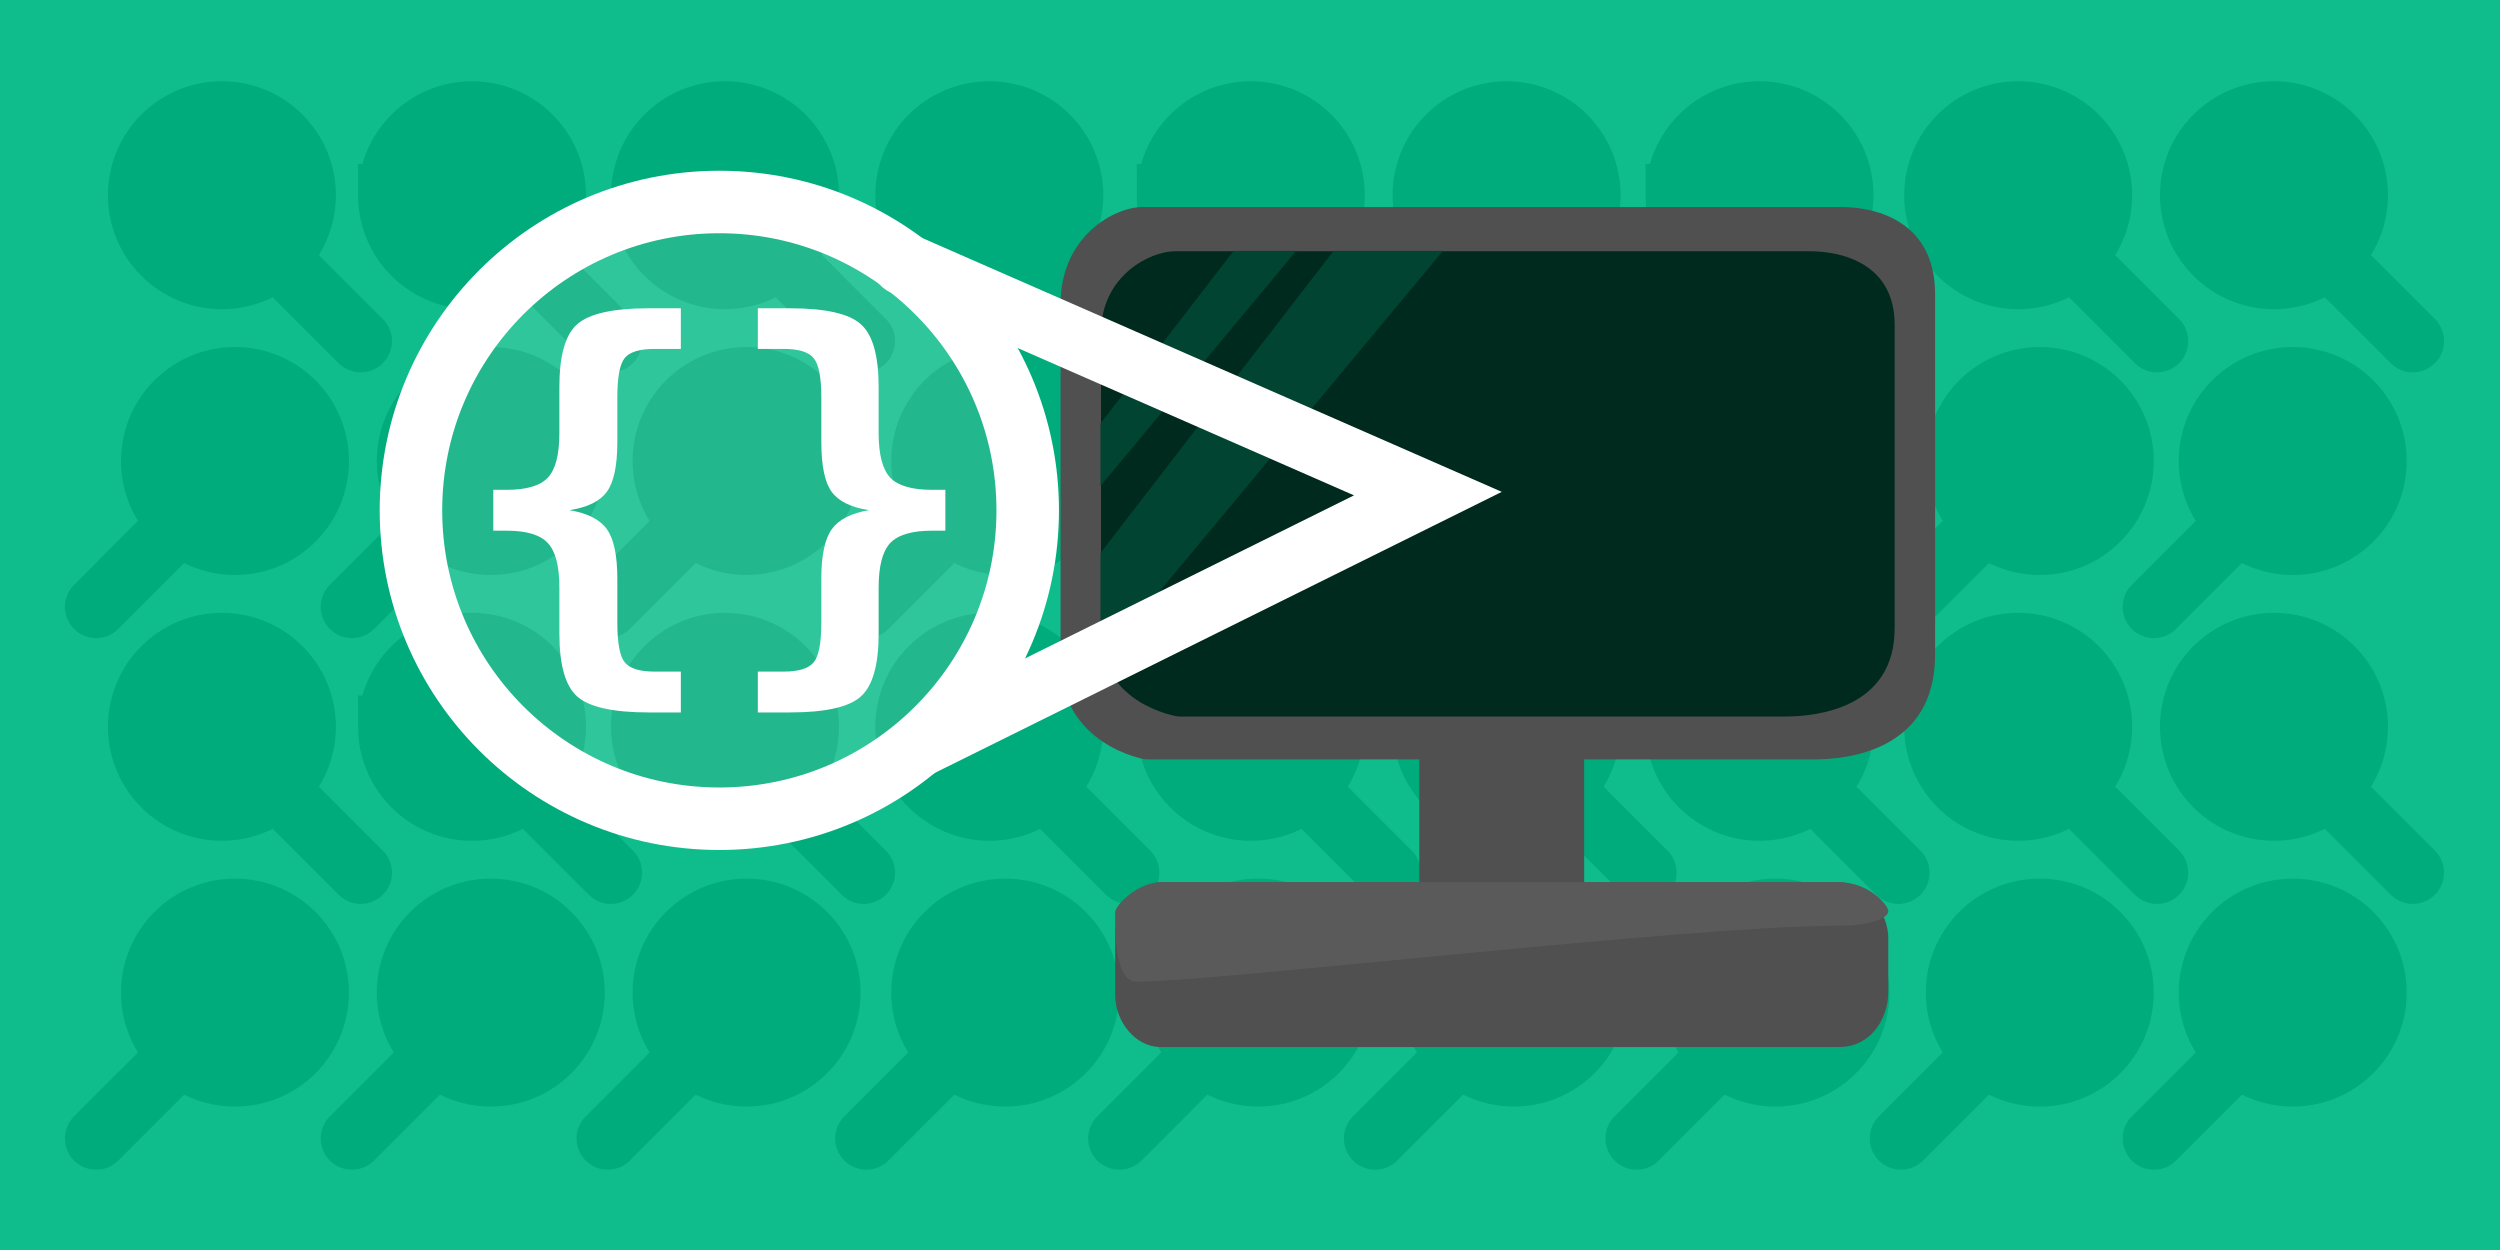
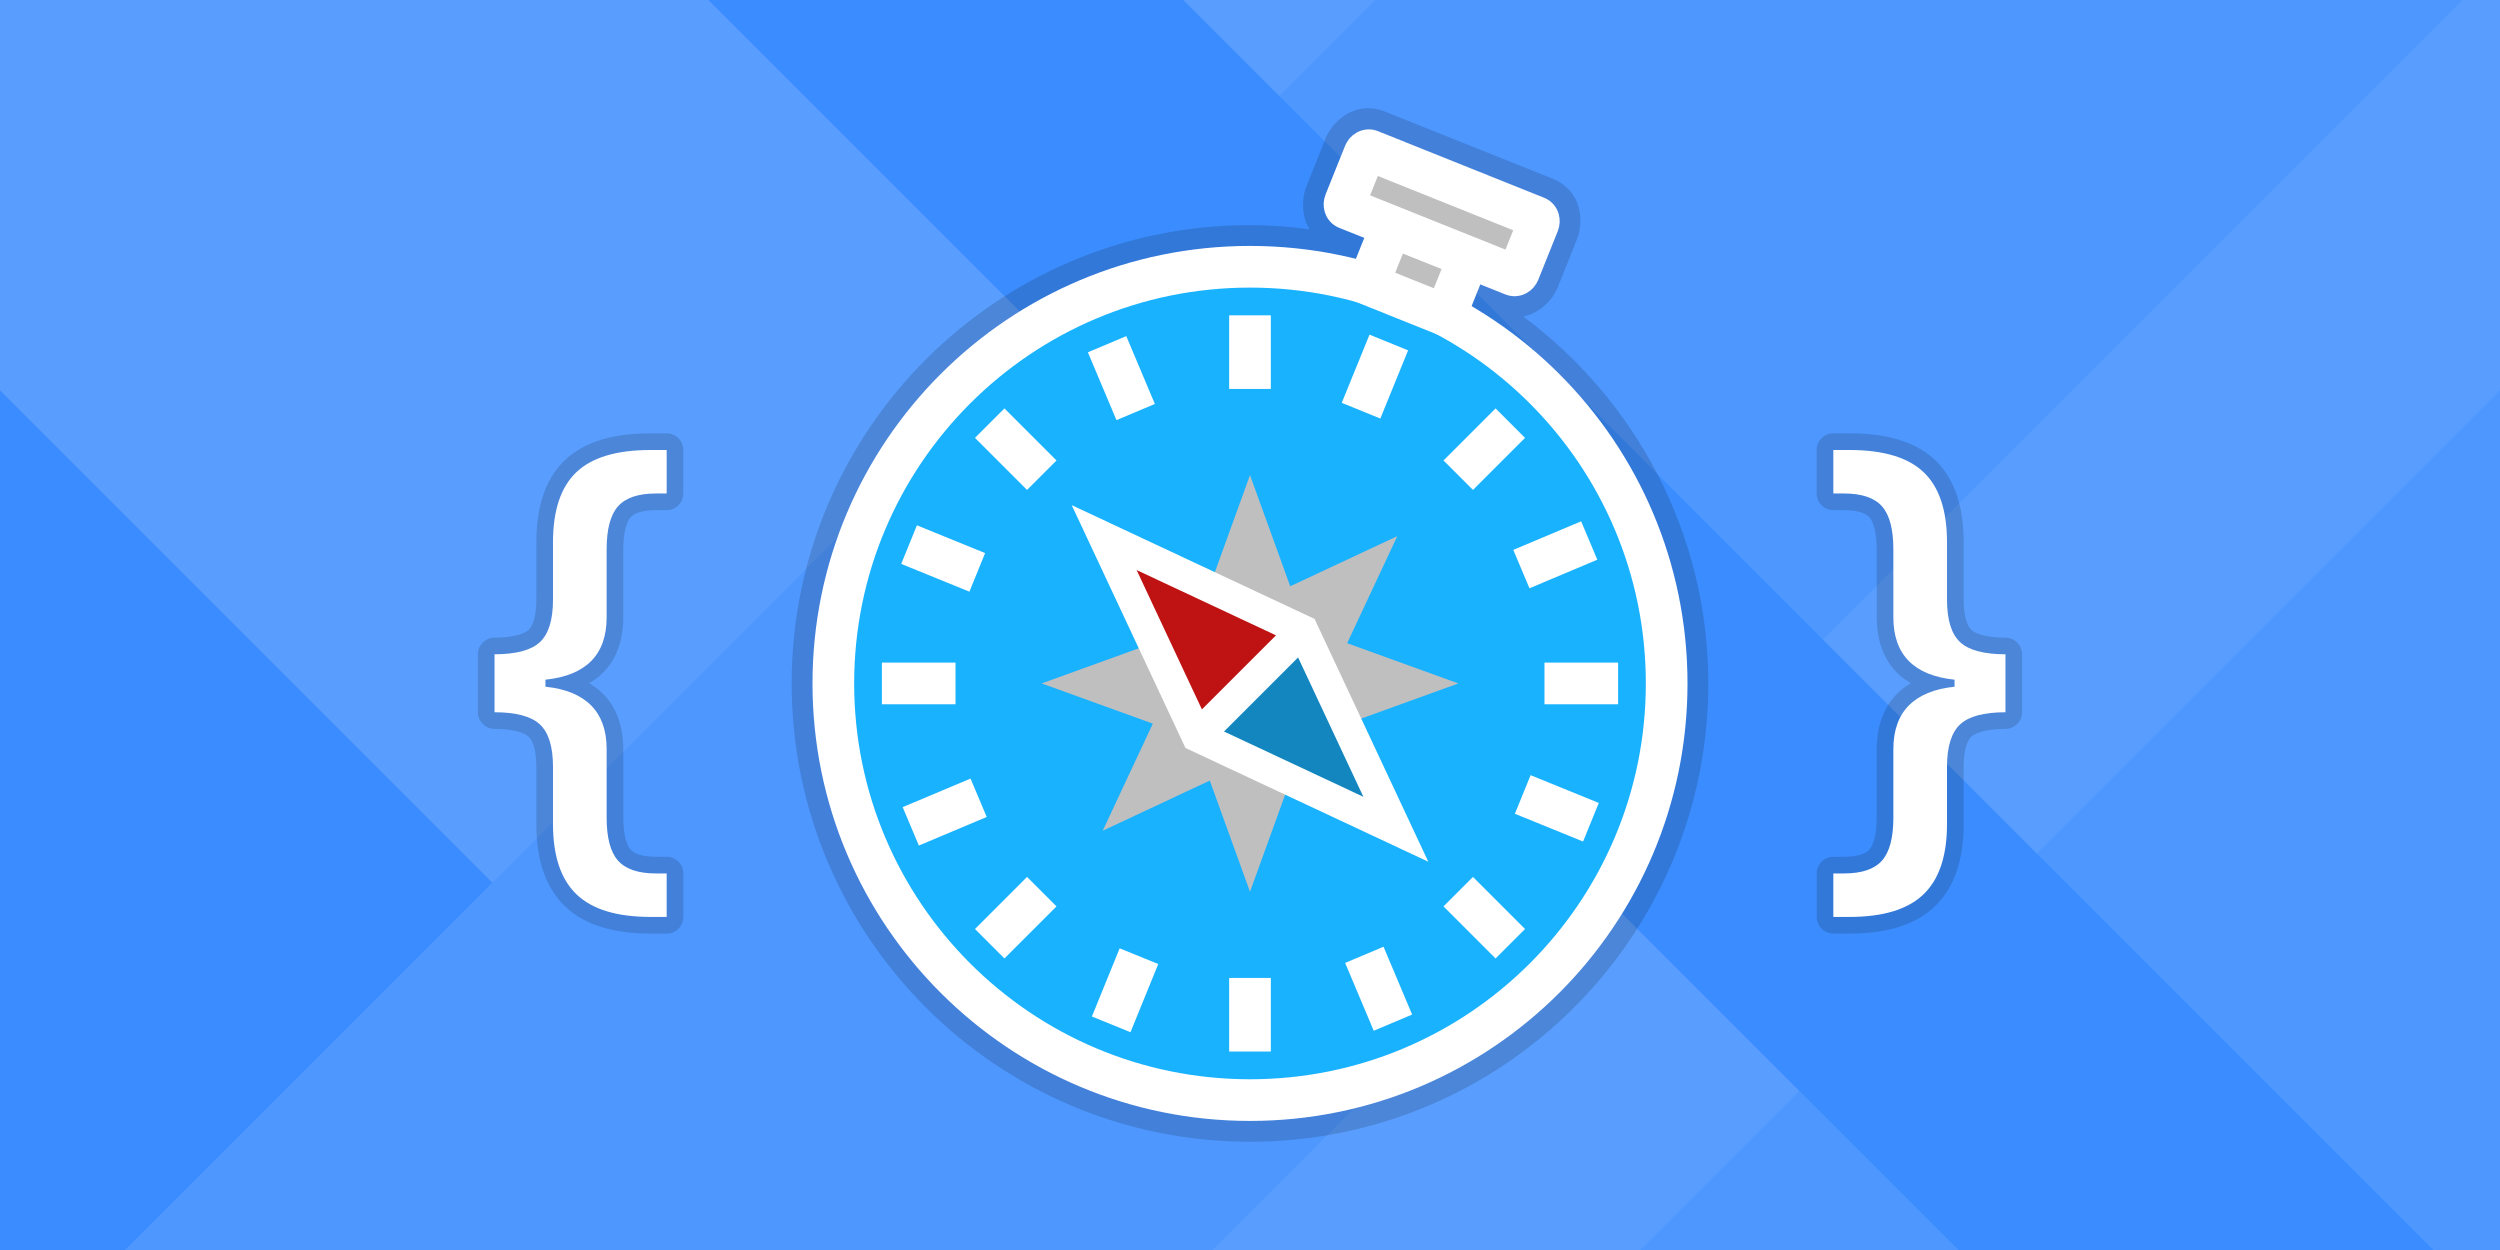
- <svg xmlns="http://www.w3.org/2000/svg" width="600" height="300">
-   <path fill="#0fbd8c" d="M0 300V0h600v300z" style="fill-rule:nonzero;stroke-linejoin:miter;stroke-miterlimit:10;stroke-dasharray:none;stroke-dashoffset:0" />
-   <g fill="#00ac7b" stroke="#00ac7b" stroke-width="15" style="fill-rule:nonzero;stroke-linejoin:miter;stroke-miterlimit:10;stroke-dasharray:none;stroke-dashoffset:0">
-     <path d="M33.398 46.853c0-10.968 8.892-19.86 19.86-19.86 10.967 0 19.858 8.892 19.858 19.86 0 10.967-8.891 19.858-19.859 19.858-10.967 0-19.859-8.89-19.859-19.858z" />
-     <path stroke-linecap="round" d="m64.63 59.919 21.943 21.943" />
-     <path d="M93.426 46.853c0-10.968 8.89-19.86 19.859-19.86 10.967 0 19.858 8.892 19.858 19.86 0 10.967-8.89 19.858-19.858 19.858s-19.86-8.89-19.86-19.858z" />
-     <path stroke-linecap="round" d="M124.657 59.919 146.6 81.862" />
-     <path d="M154.135 46.853c0-10.968 8.891-19.86 19.859-19.86 10.968 0 19.859 8.892 19.859 19.86 0 10.967-8.891 19.858-19.859 19.858-10.968 0-19.859-8.89-19.859-19.858z" />
-     <path stroke-linecap="round" d="m185.367 59.919 21.943 21.943" />
-     <path d="M217.573 46.853c0-10.968 8.891-19.86 19.859-19.86 10.968 0 19.859 8.892 19.859 19.86 0 10.967-8.891 19.858-19.86 19.858-10.967 0-19.858-8.89-19.858-19.858z" />
-     <path stroke-linecap="round" d="m248.805 59.919 21.943 21.943" />
-     <path d="M280.329 46.853c0-10.968 8.891-19.86 19.859-19.86 10.967 0 19.858 8.892 19.858 19.86 0 10.967-8.89 19.858-19.858 19.858s-19.86-8.89-19.86-19.858z" />
-     <path stroke-linecap="round" d="m311.56 59.919 21.943 21.943" />
-     <path d="M341.72 46.853c0-10.968 8.892-19.86 19.86-19.86 10.967 0 19.858 8.892 19.858 19.86 0 10.967-8.891 19.858-19.859 19.858-10.967 0-19.859-8.89-19.859-19.858z" />
-     <path stroke-linecap="round" d="m372.952 59.919 21.943 21.943" />
-     <path d="M402.43 46.853c0-10.968 8.89-19.86 19.859-19.86 10.967 0 19.858 8.892 19.858 19.86 0 10.967-8.89 19.858-19.858 19.858s-19.86-8.89-19.86-19.858z" />
-     <path stroke-linecap="round" d="m433.661 59.919 21.943 21.943" />
-     <path d="M464.504 46.853c0-10.968 8.89-19.86 19.858-19.86s19.86 8.892 19.86 19.86c0 10.967-8.892 19.858-19.86 19.858-10.967 0-19.858-8.89-19.858-19.858z" />
-     <path stroke-linecap="round" d="m495.735 59.919 21.943 21.943" />
-     <path d="M525.895 46.853c0-10.968 8.891-19.86 19.859-19.86 10.968 0 19.859 8.892 19.859 19.86 0 10.967-8.891 19.858-19.86 19.858-10.967 0-19.858-8.89-19.858-19.858z" />
-     <path stroke-linecap="round" d="m557.127 59.919 21.943 21.943" />
-     <g data-paper-data="{&quot;index&quot;:null}">
-       <path d="M550.256 130.501c-10.968 0-19.859-8.89-19.859-19.858s8.891-19.86 19.859-19.86c10.968 0 19.859 8.892 19.859 19.86 0 10.967-8.891 19.858-19.859 19.858z" />
-       <path stroke-linecap="round" d="m538.883 123.708-21.943 21.943" />
-     </g>
-     <g data-paper-data="{&quot;index&quot;:null}">
-       <path d="M489.547 130.501c-10.968 0-19.86-8.89-19.86-19.858s8.892-19.86 19.86-19.86c10.967 0 19.858 8.892 19.858 19.86 0 10.967-8.89 19.858-19.858 19.858z" />
-       <path stroke-linecap="round" d="m478.174 123.708-21.943 21.943" />
-     </g>
-     <g data-paper-data="{&quot;index&quot;:null}">
-       <path d="M426.109 130.501c-10.968 0-19.86-8.89-19.86-19.858s8.892-19.86 19.86-19.86c10.967 0 19.858 8.892 19.858 19.86 0 10.967-8.89 19.858-19.858 19.858z" />
-       <path stroke-linecap="round" d="m414.736 123.708-21.943 21.943" />
-     </g>
-     <g data-paper-data="{&quot;index&quot;:null}">
-       <path d="M363.353 130.501c-10.968 0-19.859-8.89-19.859-19.858s8.891-19.86 19.859-19.86c10.968 0 19.859 8.892 19.859 19.86 0 10.967-8.891 19.858-19.86 19.858z" />
-       <path stroke-linecap="round" d="m351.98 123.708-21.943 21.943" />
-     </g>
-     <g data-paper-data="{&quot;index&quot;:null}">
-       <path d="M301.961 130.501c-10.967 0-19.858-8.89-19.858-19.858s8.89-19.86 19.858-19.86 19.86 8.892 19.86 19.86c0 10.967-8.892 19.858-19.86 19.858z" />
-       <path stroke-linecap="round" d="m290.589 123.708-21.943 21.943" />
-     </g>
-     <g data-paper-data="{&quot;index&quot;:null}">
-       <path d="M241.252 130.501c-10.968 0-19.859-8.89-19.859-19.858s8.891-19.86 19.859-19.86c10.968 0 19.859 8.892 19.859 19.86 0 10.967-8.891 19.858-19.86 19.858z" />
-       <path stroke-linecap="round" d="m229.88 123.708-21.944 21.943" />
-     </g>
-     <g data-paper-data="{&quot;index&quot;:null}">
-       <path d="M179.178 130.501c-10.967 0-19.859-8.89-19.859-19.858s8.892-19.86 19.86-19.86c10.967 0 19.858 8.892 19.858 19.86 0 10.967-8.891 19.858-19.859 19.858z" />
-       <path stroke-linecap="round" d="m167.806 123.708-21.943 21.943" />
-     </g>
-     <g data-paper-data="{&quot;index&quot;:null}">
-       <path d="M117.787 130.501c-10.968 0-19.86-8.89-19.86-19.858.001-10.968 8.892-19.86 19.86-19.86 10.967 0 19.859 8.892 19.859 19.86 0 10.967-8.892 19.858-19.86 19.858z" />
-       <path stroke-linecap="round" d="m106.414 123.708-21.943 21.943" />
-     </g>
-     <g data-paper-data="{&quot;index&quot;:null}">
-       <path d="M56.395 130.501c-10.968 0-19.859-8.89-19.859-19.858s8.891-19.86 19.86-19.86c10.967 0 19.858 8.892 19.858 19.86 0 10.967-8.891 19.858-19.859 19.858z" />
-       <path stroke-linecap="round" d="M45.022 123.708 23.08 145.651" />
-     </g>
-     <path d="M33.398 174.432c0-10.967 8.892-19.858 19.86-19.858 10.967 0 19.858 8.89 19.858 19.858s-8.891 19.86-19.859 19.86c-10.967 0-19.859-8.892-19.859-19.86z" />
-     <path stroke-linecap="round" d="m64.63 187.498 21.943 21.943" />
-     <path d="M93.426 174.432c0-10.967 8.89-19.858 19.859-19.858 10.967 0 19.858 8.89 19.858 19.858s-8.89 19.86-19.858 19.86-19.86-8.892-19.86-19.86z" />
-     <path stroke-linecap="round" d="m146.6 209.441-21.943-21.943" />
-     <path d="M154.135 174.432c0-10.967 8.891-19.858 19.859-19.858 10.968 0 19.859 8.89 19.859 19.858s-8.891 19.86-19.859 19.86c-10.968 0-19.859-8.892-19.859-19.86z" />
-     <path stroke-linecap="round" d="m185.367 187.498 21.943 21.943" />
-     <path d="M217.573 174.432c0-10.967 8.891-19.858 19.859-19.858 10.968 0 19.859 8.89 19.859 19.858s-8.891 19.86-19.86 19.86c-10.967 0-19.858-8.892-19.858-19.86z" />
-     <path stroke-linecap="round" d="m248.805 187.498 21.943 21.943" />
-     <path d="M280.329 174.432c0-10.967 8.891-19.858 19.859-19.858 10.967 0 19.858 8.89 19.858 19.858s-8.89 19.86-19.858 19.86-19.86-8.892-19.86-19.86z" />
-     <path stroke-linecap="round" d="m311.56 187.498 21.943 21.943" />
-     <path d="M341.72 174.432c0-10.967 8.892-19.858 19.86-19.858 10.967 0 19.858 8.89 19.858 19.858s-8.891 19.86-19.859 19.86c-10.967 0-19.859-8.892-19.859-19.86z" />
-     <path stroke-linecap="round" d="m394.895 209.441-21.943-21.943" />
-     <path d="M402.43 174.432c0-10.967 8.89-19.858 19.859-19.858 10.967 0 19.858 8.89 19.858 19.858s-8.89 19.86-19.858 19.86-19.86-8.892-19.86-19.86z" />
-     <path stroke-linecap="round" d="m433.661 187.498 21.943 21.943" />
-     <path d="M464.504 174.432c0-10.967 8.89-19.858 19.858-19.858s19.86 8.89 19.86 19.858-8.892 19.86-19.86 19.86c-10.967 0-19.858-8.892-19.858-19.86z" />
-     <path stroke-linecap="round" d="m495.735 187.498 21.943 21.943" />
-     <path d="M525.895 174.432c0-10.967 8.891-19.858 19.859-19.858 10.968 0 19.859 8.89 19.859 19.858s-8.891 19.86-19.86 19.86c-10.967 0-19.858-8.892-19.858-19.86z" />
-     <path stroke-linecap="round" d="m557.127 187.498 21.943 21.943" />
-     <g data-paper-data="{&quot;index&quot;:null}">
-       <path d="M550.256 258.081c-10.968 0-19.859-8.891-19.859-19.859 0-10.967 8.891-19.859 19.859-19.859 10.968 0 19.859 8.892 19.859 19.86 0 10.967-8.891 19.858-19.859 19.858z" />
-       <path stroke-linecap="round" d="m516.94 273.231 21.943-21.943" />
-     </g>
-     <g data-paper-data="{&quot;index&quot;:null}">
-       <path d="M489.547 258.081c-10.968 0-19.86-8.891-19.86-19.859 0-10.967 8.892-19.859 19.86-19.859 10.967 0 19.858 8.892 19.858 19.86 0 10.967-8.89 19.858-19.858 19.858z" />
-       <path stroke-linecap="round" d="m456.23 273.231 21.944-21.943" />
-     </g>
-     <g data-paper-data="{&quot;index&quot;:null}">
-       <path d="M426.109 258.081c-10.968 0-19.86-8.891-19.86-19.859 0-10.967 8.892-19.859 19.86-19.859 10.967 0 19.858 8.892 19.858 19.86 0 10.967-8.89 19.858-19.858 19.858z" />
-       <path stroke-linecap="round" d="m414.736 251.288-21.943 21.943" />
-     </g>
-     <g data-paper-data="{&quot;index&quot;:null}">
-       <path d="M363.353 258.081c-10.968 0-19.859-8.891-19.859-19.859 0-10.967 8.891-19.859 19.859-19.859 10.968 0 19.859 8.892 19.859 19.86 0 10.967-8.891 19.858-19.86 19.858z" />
-       <path stroke-linecap="round" d="m330.037 273.231 21.943-21.943" />
-     </g>
-     <g data-paper-data="{&quot;index&quot;:null}">
-       <path d="M301.961 258.081c-10.967 0-19.858-8.891-19.858-19.859 0-10.967 8.89-19.859 19.858-19.859s19.86 8.892 19.86 19.86c0 10.967-8.892 19.858-19.86 19.858z" />
-       <path stroke-linecap="round" d="m268.646 273.231 21.943-21.943" />
-     </g>
-     <g data-paper-data="{&quot;index&quot;:null}">
-       <path d="M241.252 258.081c-10.968 0-19.859-8.891-19.859-19.859 0-10.967 8.891-19.859 19.859-19.859 10.968 0 19.859 8.892 19.859 19.86 0 10.967-8.891 19.858-19.86 19.858z" />
-       <path stroke-linecap="round" d="m229.88 251.288-21.944 21.943" />
-     </g>
-     <g data-paper-data="{&quot;index&quot;:null}">
-       <path d="M179.178 258.081c-10.967 0-19.859-8.891-19.859-19.859 0-10.967 8.892-19.859 19.86-19.859 10.967 0 19.858 8.892 19.858 19.86 0 10.967-8.891 19.858-19.859 19.858z" />
-       <path stroke-linecap="round" d="m167.806 251.288-21.943 21.943" />
-     </g>
-     <g data-paper-data="{&quot;index&quot;:null}">
-       <path d="M117.787 258.081c-10.968 0-19.86-8.891-19.86-19.859.001-10.967 8.892-19.859 19.86-19.859 10.967 0 19.859 8.892 19.859 19.86 0 10.967-8.892 19.858-19.86 19.858z" />
-       <path stroke-linecap="round" d="m84.471 273.231 21.943-21.943" />
-     </g>
-     <g data-paper-data="{&quot;index&quot;:null}">
-       <path d="M56.395 258.081c-10.968 0-19.859-8.891-19.859-19.859 0-10.967 8.891-19.859 19.86-19.859 10.967 0 19.858 8.892 19.858 19.86 0 10.967-8.891 19.858-19.859 19.858z" />
-       <path stroke-linecap="round" d="m23.08 273.231 21.942-21.943" />
-     </g>
+ <svg xmlns="http://www.w3.org/2000/svg" xml:space="preserve" stroke-miterlimit="10" viewBox="0 0 600 300">
+   <defs>
+     <linearGradient id="b" x1="334.564" x2="264.83" y1="198.984" y2="129.229" gradientUnits="userSpaceOnUse">
+       <stop offset=".463" stop-color="#1386bf" />
+       <stop offset=".503" stop-color="#bf1313" />
+     </linearGradient>
+   </defs>
+   <clipPath id="a">
+     <path d="M0 0h600v300H0z" />
+   </clipPath>
+   <g clip-path="url(#a)">
+     <path fill="#599eff" d="M0 0h600v300H0V0Z" />
+     <path fill="#4d97ff" d="M393.663 300 600 93.663V300H393.663Z" />
+     <path fill="#3b8cff" d="M0 93.664 206.337 300H0V93.664Z" />
+     <path fill="#4d97ff" d="M30 300 330 0h261L291 300H30Z" />
+     <path fill="#3b8dff" d="M470 300 170 0h114l300 300H470Z" />
  </g>
-   <path fill="#505050" d="M267.65 238.794v-15.001c0-4.84 5.194-12.067 11.107-12.067H441.24c7.496 0 11.95 8.15 11.95 13.34v12.879c0 6.847-4.398 13.345-11.808 13.345H278.474c-5.778 0-10.824-5.912-10.824-12.496zm-13.112-80.188V72.95c0-16.214 12.912-23.255 19.6-23.255h167.86c8.479 0 22.427 3.545 22.427 20.939v86.433c0 22.942-20.673 25.196-29.056 25.196H275.06c-.603 0-20.522-3.632-20.522-23.657z" style="fill-rule:nonzero;stroke-linejoin:miter;stroke-miterlimit:10;stroke-dasharray:none;stroke-dashoffset:0" />
-   <path fill="#505050" d="M367.706 224.502h-15.001c-4.84 0-12.067-2.19-12.067-4.684V151.28c0-3.161 8.15-5.04 13.34-5.04h12.879c6.847 0 13.344 1.855 13.344 4.98v68.717c0 2.437-5.912 4.565-12.495 4.565z" style="fill-rule:nonzero;stroke-linejoin:miter;stroke-miterlimit:10;stroke-dasharray:none;stroke-dashoffset:0" />
-   <path fill="#002a1e" d="M264.247 152.04V79.885c0-13.658 11.717-19.59 17.787-19.59h152.33c7.695 0 20.353 2.987 20.353 17.639v72.81c0 19.325-18.762 21.224-26.369 21.224H282.87c-.547 0-18.623-3.06-18.623-19.928z" style="fill-rule:nonzero;stroke-linejoin:miter;stroke-miterlimit:10;stroke-dasharray:none;stroke-dashoffset:0" />
-   <path fill="#004431" d="m264.12 101.636 31.963-41.422h15.003l-46.966 56.425zm0 31.066 55.936-72.488h26.255l-82.191 98.744z" style="fill-rule:nonzero;stroke-linejoin:miter;stroke-miterlimit:10;stroke-dasharray:none;stroke-dashoffset:0" />
-   <path fill="none" stroke="#fff" stroke-linecap="round" stroke-width="15" d="m216.742 63.297 125.95 55.168-121.786 60.373" style="fill-rule:nonzero;stroke-linejoin:miter;stroke-miterlimit:10;stroke-dasharray:none;stroke-dashoffset:0" />
-   <path fill="#fff" fill-opacity=".137" stroke="#fff" stroke-width="15" d="M98.628 122.486c0-40.875 33.136-74.01 74.01-74.01 40.876 0 74.012 33.135 74.012 74.01 0 40.875-33.136 74.011-74.011 74.011-40.875 0-74.011-33.136-74.011-74.01z" style="fill-rule:nonzero;stroke-linejoin:miter;stroke-miterlimit:10;stroke-dasharray:none;stroke-dashoffset:0" />
-   <path fill="#5a5a5a" d="M267.65 218.867c0-1.473 5.194-7.14 11.107-7.14H441.24c7.496 0 11.95 5.638 11.95 6.916 0 1.806-4.398 3.52-11.808 3.52-36.09 0-149.34 13.451-168.599 13.451-5.778 0-5.133-15.01-5.133-16.747z" style="fill-rule:nonzero;stroke-linejoin:miter;stroke-miterlimit:10;stroke-dasharray:none;stroke-dashoffset:0" />
-   <g aria-label="{}" style="font-size:105.107px;font-family:&quot;Sans Serif&quot;;fill:#fff;stroke-width:2.628;stroke-miterlimit:10">
-     <path d="M163.4 161.183v9.802h-7.697q-12.78 0-17.142-3.797-4.31-3.798-4.31-15.14v-11.034q0-7.75-2.772-10.675-2.72-2.977-9.905-2.977h-3.182v-9.802h3.182q7.185 0 9.905-2.926 2.771-2.925 2.771-10.726V92.874q0-11.342 4.311-15.089 4.362-3.798 17.142-3.798h7.698v9.751h-6.313q-5.337 0-7.133 2.156-1.797 2.155-1.797 9.494v10.727q0 8.468-2.514 11.906-2.515 3.439-8.982 4.414 6.467 1.078 8.982 4.568 2.514 3.49 2.514 11.906v10.521q0 7.39 1.797 9.546 1.796 2.207 7.133 2.207zM181.877 161.183h6.21q5.337 0 7.185-2.207 1.847-2.207 1.847-9.546v-10.52q0-8.417 2.515-11.907t8.93-4.568q-6.467-.975-8.981-4.414-2.464-3.438-2.464-11.906V95.388q0-7.236-1.847-9.443-1.797-2.207-7.185-2.207h-6.21v-9.75h7.698q12.728 0 16.987 3.797 4.311 3.747 4.311 15.089v11.034q0 7.75 2.772 10.726 2.823 2.925 10.059 2.925h3.182v9.803h-3.182q-7.236 0-10.06 2.977-2.77 2.976-2.77 10.675v11.034q0 11.342-4.312 15.14-4.26 3.797-16.987 3.797h-7.698z" style="font-weight:700;font-family:&quot;DejaVu Sans Mono&quot;;-inkscape-font-specification:&quot;DejaVu Sans Mono Bold&quot;;stroke-width:2.628" />
-   </g>
+   <path fill-opacity=".15" d="M327.375 26.023c-4.725.454-8.051 4.242-9.219 7.156L313.5 44.804c-1.007 2.512-1.321 6.763.781 10.219-4.668-.622-9.434-1-14.281-1-60.758 0-110 49.25-110 110 0 60.758 49.251 110 110 110 60.758 0 110-49.251 110-110 0-36.125-17.534-68.026-44.406-88.063 4.196-.844 7.165-4.263 8.25-6.969l4.656-11.656c1.512-3.773 1.541-11.477-6-14.5l-39.969-16c-1.86-.745-3.581-.964-5.156-.812Z" />
+   <path fill="#19b2ff" stroke="#fff" stroke-width="10" d="M200 164.023c0-55.229 44.772-100 100-100s100 44.771 100 100c0 55.228-44.772 100-100 100s-100-44.772-100-100Z" />
+   <path fill="#bfbfbf" d="m300 114.023 9.653 26.682 25.697-12.032-12.033 25.696L350 164.023l-36.71 13.29-13.29 36.71-9.653-26.683-25.697 12.033 12.033-25.697L250 164.023l36.71-13.291L300 114.023Z" />
+   <path fill="url(#b)" d="m265 129.023 47.668 22.332L335 199.023l-47.668-22.332L265 129.023Z" />
+   <path fill="none" stroke="#fff" stroke-linecap="square" stroke-width="7.5" d="m265 129.023 22.331 47.668L335 199.023l-22.331-47.669L265 129.023Zm46.789 23.211-23.578 23.577" />
+   <path fill="none" stroke="#fff" stroke-width="10" d="M211.655 164.023h17.669M300 75.678v17.669m70.676 70.676h17.669M300 234.699v17.669m-81.823-121.66 16.365 6.663m31.157-54.763 6.86 16.283M333.314 82.2l-6.663 16.364m38.807 92.11 16.365 6.663m-54.382 31.817 6.86 16.283m-60.952-15.956-6.663 16.365m-48.1-47.523 16.283-6.86m130.262-54.881 16.283-6.86m-143.883-28.169 12.494 12.494m99.95 99.951 12.494 12.494m-124.938 0 12.494-12.494m99.95-99.951 12.494-12.494" />
+   <path fill="#bfbfbf" stroke="#fff" stroke-width="10" d="m333.927 54.313 18.565 7.441-5.581 13.924-18.564-7.441 5.58-13.924Z" />
+   <path fill="#bfbfbf" stroke="#fff" stroke-width="10" d="M327.446 36.886c.254-.633.865-.984 1.365-.783l39.958 16.016c.501.2.7.876.447 1.509l-4.662 11.631c-.254.633-.865.984-1.365.783l-39.958-16.016c-.501-.2-.7-.876-.447-1.51l4.662-11.63Z" />
+   <path fill-opacity=".15" d="M156.125 104c-8.672 0-15.813 1.866-20.625 6.5-4.807 4.629-6.781 11.466-6.781 19.656v13.782c0 4.391-1.042 6.477-1.875 7.25-.877.812-3.327 1.829-8.156 1.843-2.204.007-4 1.797-4 4v13.907c0 2.203 1.796 3.993 4 4 4.812.013 7.27 1.023 8.156 1.843.827.767 1.875 2.848 1.875 7.25v13.75c0 8.228 2.048 15.106 6.906 19.75 4.844 4.631 11.914 6.532 20.5 6.531H160a4 4 0 0 0 4-4v-10.437c0-2.208-1.792-4-4-4h-2.594c-3.688 0-5.361-.919-6.094-1.75-.79-.896-1.718-3.23-1.718-7.625v-16.469c0-5.237-1.513-9.89-4.875-13.281-.984-.993-2.109-1.808-3.313-2.531 1.192-.715 2.335-1.515 3.313-2.5 3.371-3.397 4.875-8.074 4.875-13.313v-16.344c0-4.388.924-6.723 1.718-7.624.728-.826 2.398-1.75 6.094-1.75H160c2.208 0 4-1.792 4-4V108c0-2.208-1.792-4-4-4h-3.875ZM440 104c-2.208 0-4 1.792-4 4v10.438a4.002 4.002 0 0 0 4 4h2.594c3.694 0 5.364.921 6.094 1.75.788.894 1.718 3.224 1.718 7.624v16.344c0 5.233 1.502 9.914 4.875 13.313.979.985 2.121 1.785 3.313 2.5-1.204.723-2.329 1.539-3.313 2.531-3.359 3.389-4.875 8.037-4.875 13.281v16.469c0 4.382-.922 6.721-1.718 7.625-.73.828-2.404 1.75-6.094 1.75H440c-2.208 0-4 1.792-4 4v10.437a4 4 0 0 0 4 4h3.875c8.589 0 15.66-1.904 20.5-6.531 4.859-4.645 6.906-11.521 6.906-19.75v-13.75c0-4.392 1.041-6.477 1.875-7.25.878-.812 3.328-1.83 8.156-1.843 2.204-.007 4.001-1.797 4-4v-13.907c0-2.203-1.796-3.993-4-4-4.812-.014-7.27-1.023-8.156-1.843-.827-.766-1.875-2.848-1.875-7.25v-13.782c0-8.189-1.976-15.029-6.781-19.656-4.816-4.638-11.958-6.5-20.625-6.5H440Z" />
+   <path fill="#fff" d="M156.125 108c-8.173 0-14.124 1.793-17.844 5.375-3.719 3.582-5.562 9.169-5.562 16.781v13.782c0 4.854-1.069 8.253-3.157 10.187-2.087 1.934-5.699 2.891-10.874 2.906v13.907c5.175.014 8.787.972 10.874 2.906 2.088 1.934 3.157 5.332 3.157 10.187v13.75c0 7.636 1.885 13.27 5.656 16.875 3.771 3.605 9.68 5.406 17.75 5.406H160v-10.437h-2.594c-4.241 0-7.272-1.028-9.094-3.094-1.821-2.065-2.718-5.503-2.718-10.281v-16.469c0-4.508-1.254-7.981-3.719-10.469-2.465-2.487-6.118-4.003-10.969-4.5v-1.687c4.851-.504 8.504-1.985 10.969-4.469 2.465-2.483 3.719-5.992 3.719-10.5v-16.344c0-4.785.901-8.219 2.718-10.281 1.818-2.061 4.846-3.093 9.094-3.093H160V108h-3.875ZM440 108v10.438h2.594c4.248 0 7.276 1.032 9.094 3.093 1.817 2.062 2.718 5.496 2.718 10.281v16.344c0 4.508 1.254 8.017 3.719 10.5 2.465 2.484 6.118 3.965 10.969 4.469v1.687c-4.851.497-8.504 2.013-10.969 4.5-2.465 2.488-3.719 5.961-3.719 10.469v16.469c0 4.778-.897 8.216-2.718 10.281-1.822 2.066-4.853 3.094-9.094 3.094H440v10.437h3.875c8.07 0 13.979-1.801 17.75-5.406 3.771-3.605 5.656-9.239 5.656-16.875v-13.75c0-4.855 1.069-8.253 3.157-10.187 2.087-1.934 5.699-2.892 10.874-2.906v-13.907c-5.175-.015-8.787-.972-10.874-2.906-2.088-1.934-3.157-5.333-3.157-10.187v-13.782c0-7.612-1.843-13.199-5.562-16.781-3.72-3.582-9.671-5.375-17.844-5.375H440Z" />
</svg>
